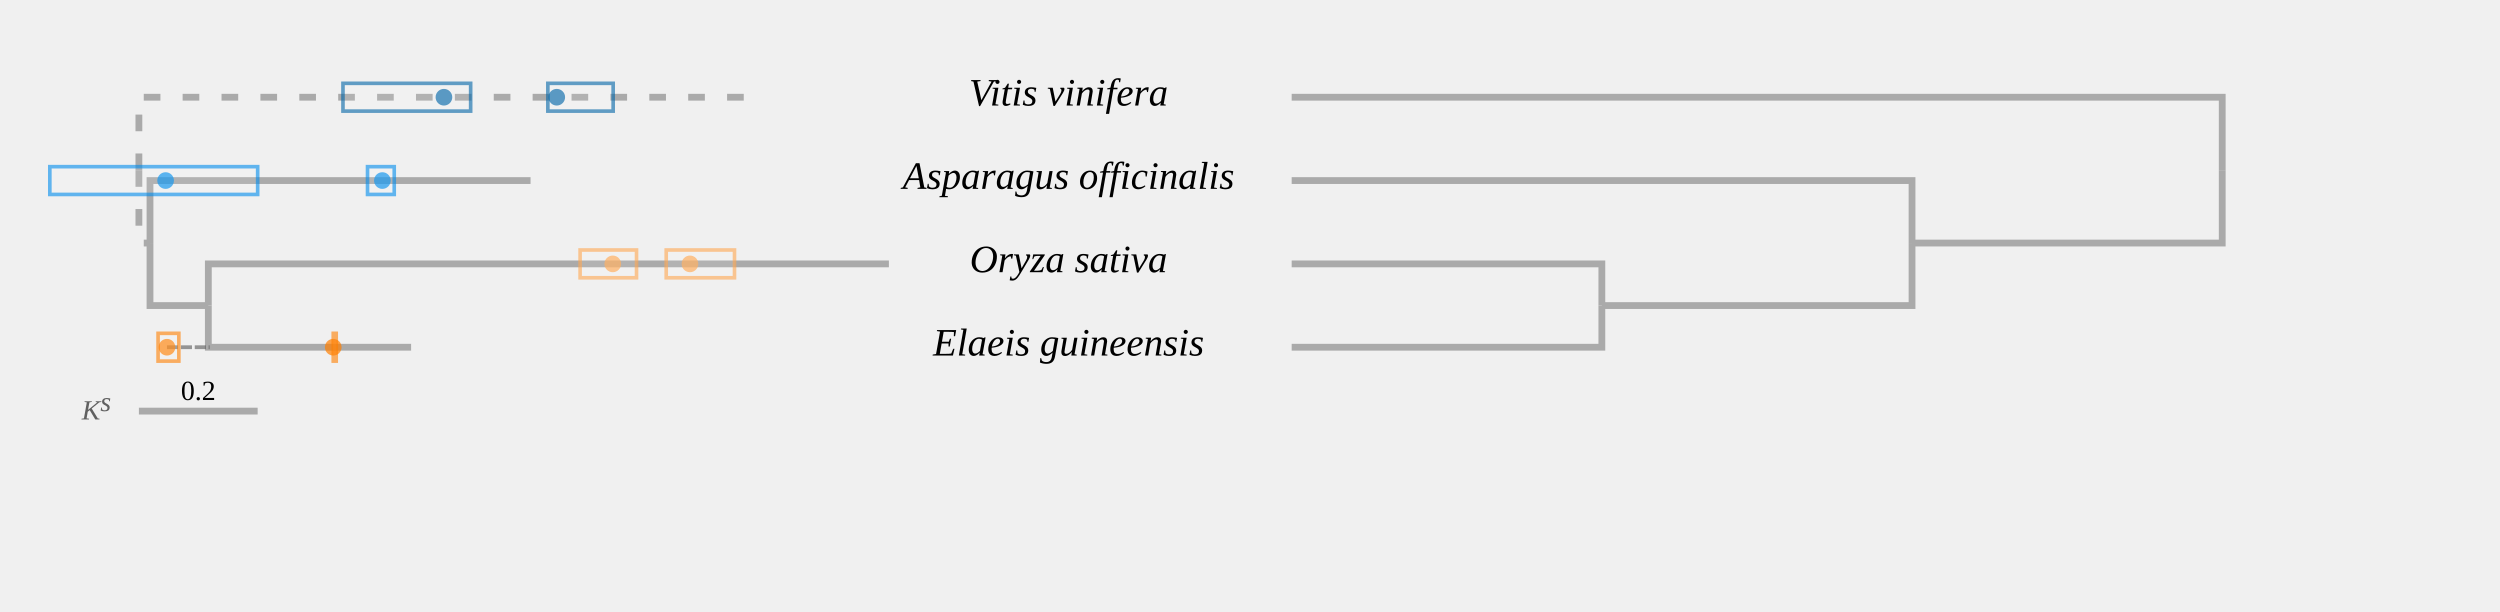
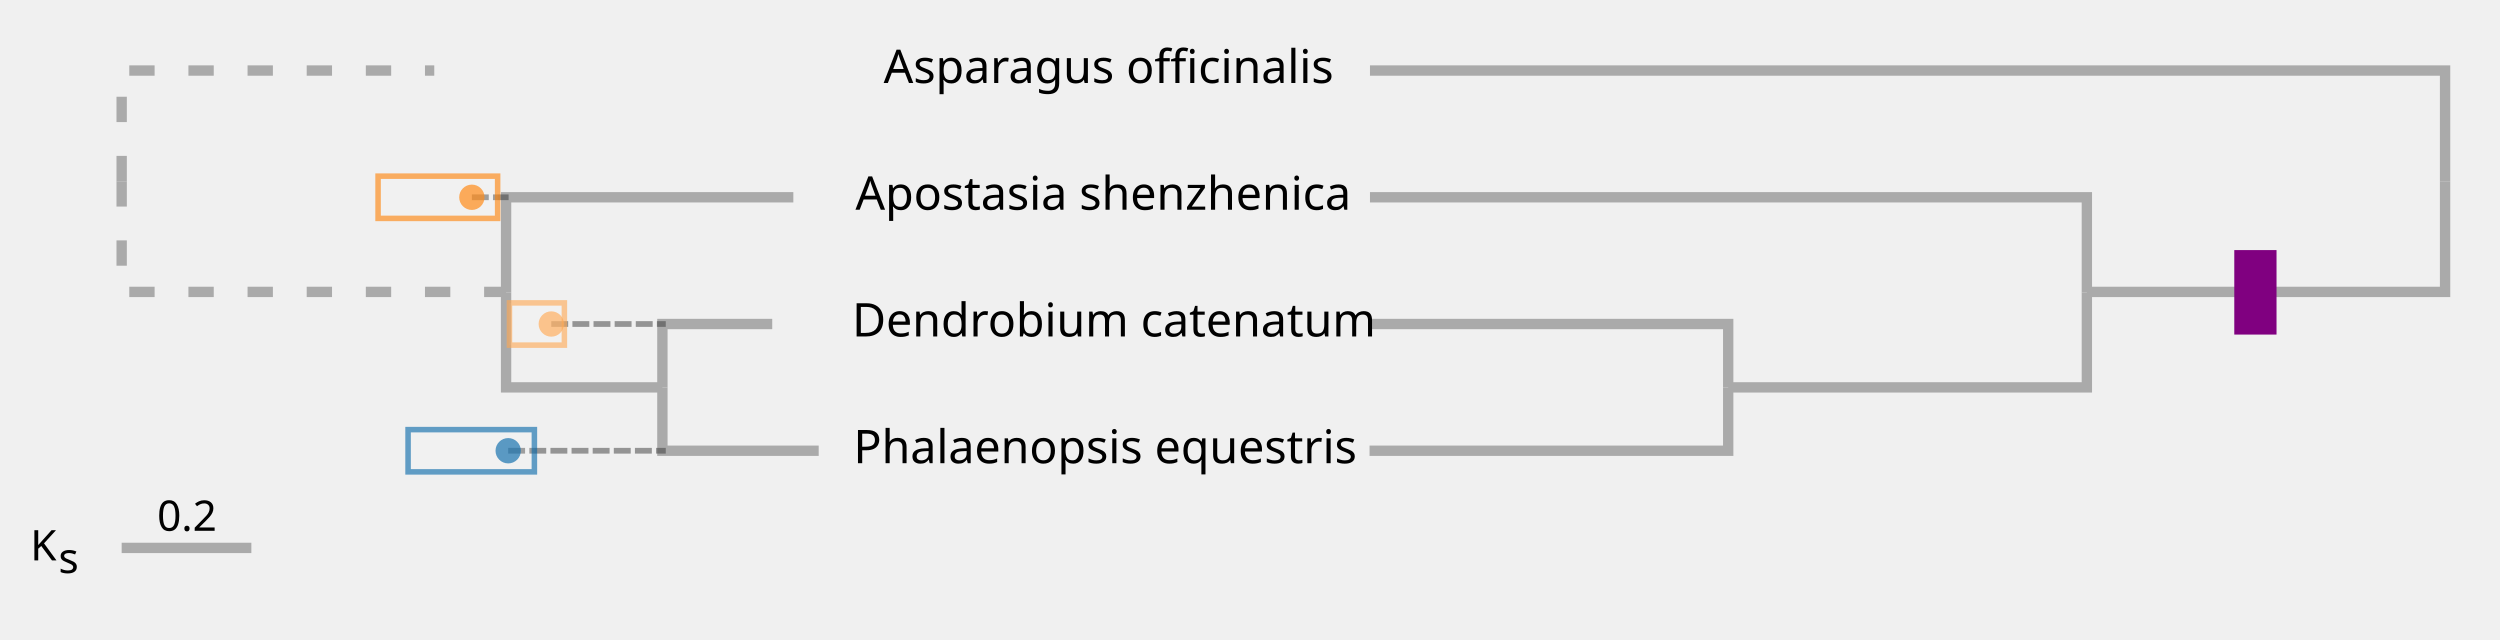
- <svg xmlns="http://www.w3.org/2000/svg" width="900" height="220">
+ <svg xmlns="http://www.w3.org/2000/svg" version="1.1" id="Layer_1" x="0px" y="0px" viewBox="0 0 591.8 151.3" style="enable-background:new 0 0 591.8 151.3;" xml:space="preserve">
+   <style type="text/css">
+ 	.st0{fill:none;stroke:#AAAAAA;stroke-width:2.45;}
+ 	.st1{fill:none;stroke:#AAAAAA;stroke-width:2.45;stroke-dasharray:6,8;}
+ 	.st2{font-family:'Arial-ItalicMT';}
+ 	.st3{font-size:10px;}
+ 	.st4{font-family:'ArialMT';}
+ 	.st5{fill:none;stroke:#3C3C3C;stroke-width:1.36;stroke-opacity:0.51;stroke-dasharray:4,1;}
+ 	.st6{fill:#FF7F00;fill-opacity:0.7;}
+ 	.st7{fill:#FFFFFF;fill-opacity:0.1;stroke:#FF7F00;stroke-width:1.31;stroke-opacity:0.6;}
+ 	.st8{fill:#FFA750;fill-opacity:0.7;}
+ 	.st9{fill:#FFFFFF;fill-opacity:0.1;stroke:#FFA750;stroke-width:1.31;stroke-opacity:0.6;}
+ 	.st10{fill:#0064A7;fill-opacity:0.7;}
+ 	.st11{fill:#FFFFFF;fill-opacity:0.1;stroke:#0064A7;stroke-width:1.31;stroke-opacity:0.6;}
+ 	.st12{font-size:11px;}
+ 	.st13{fill:#800080;}
+ </style>
  <g transform="translate(50, 20)">
-     <path class="link" d="M526.667,90 526.667,105 415,105" fill="none" stroke="#aaa" stroke-width="2.45px" />
-     <path class="link" d="M526.667,90 526.667,75 415,75" fill="none" stroke="#aaa" stroke-width="2.45px" />
-     <path class="link" d="M638.333,67.5 638.333,90 526.667,90" fill="none" stroke="#aaa" stroke-width="2.45px" />
-     <path class="link" d="M638.333,67.5 638.333,45 415,45" fill="none" stroke="#aaa" stroke-width="2.45px" />
-     <path class="link" d="M750,41.25 750,67.5 638.333,67.5" fill="none" stroke="#aaa" stroke-width="2.45px" />
-     <path class="link" d="M750,41.25 750,15 415,15" fill="none" stroke="#aaa" stroke-width="2.45px" />
-     <path class="ks-link" d="M25,90 25,105 98,105" fill="none" stroke="#aaa" stroke-width="2.45px" stroke-dasharray="none" />
-     <path class="ks-link" d="M25,90 25,75 270,75" fill="none" stroke="#aaa" stroke-width="2.45px" stroke-dasharray="none" />
-     <path class="ks-link" d="M4,67.5 4,90 25,90" fill="none" stroke="#aaa" stroke-width="2.45px" stroke-dasharray="none" />
-     <path class="ks-link" d="M4,67.5 4,45 141,45" fill="none" stroke="#aaa" stroke-width="2.45px" stroke-dasharray="none" />
-     <path class="ks-link" d="M0,41.25 0,67.5 4,67.5" fill="none" stroke="#aaa" stroke-width="2.45px" stroke-dasharray="6 8" />
-     <path class="ks-link" d="M0,41.25 0,15 218,15" fill="none" stroke="#aaa" stroke-width="2.45px" stroke-dasharray="6 8" />
-     <g class="ks-legend">
-       <text x="-10" y="131" text-anchor="end" font-size="10px" opacity="0.6">
-         <tspan font-style="italic">K<tspan baseline-shift="sub" dy="-5px">s</tspan>
-         </tspan>
-       </text>
+     <path class="st0" d="M359.1,71.7v15h-84.9" />
+     <path class="st0" d="M359.1,71.7v-15h-84.9" />
+     <path class="st0" d="M444,49.2v22.5h-84.9" />
+     <path class="st0" d="M444,49.2V26.7H274.3" />
+     <path class="st0" d="M528.8,22.9v26.2H444" />
+     <path class="st0" d="M528.8,22.9V-3.3H274.3" />
+     <path class="st0" d="M106.8,71.7v15h37" />
+     <path class="st0" d="M106.8,71.7v-15h26" />
+     <path class="st0" d="M69.8,49.2v22.5h37" />
+     <path class="st0" d="M69.8,49.2V26.7h68" />
+     <path class="st1" d="M-21.2,22.9v26.2h91" />
+     <path class="st1" d="M-21.2,22.9V-3.3h74" />
+     <g>
+       <text transform="matrix(1 0 0 1 -42.8282 112.6513)" class="st2 st3">K</text>
+       <text transform="matrix(1 0 0 1 -36.1583 115.6513)" class="st4 st3">s</text>
    </g>
-     <line class="ks-rule" x1="0" x2="42.756" y1="128" y2="128" stroke="#aaa" stroke-width="2.45" />
-     <g class="ks-legend">
-       <text x="21.378" y="124" text-anchor="middle" font-size="10px">0.2</text>
+     <line class="st0" x1="-21.2" y1="109.7" x2="9.5" y2="109.7" />
+     <g>
+       <text transform="matrix(1 0 0 1 -12.7963 105.6513)" class="st4 st3">0.2</text>
    </g>
-     <g class="ks-root-node" transform="translate(0,41.25)" />
-     <g class="ks-leaf-node" transform="translate(218,15)" />
-     <g class="ks-inner-node" transform="translate(4,67.5)" />
-     <g class="ks-leaf-node" transform="translate(141,45)" />
-     <g class="ks-inner-node" transform="translate(25,90)" />
-     <g class="ks-leaf-node" transform="translate(98,105)" />
-     <g class="ks-leaf-node" transform="translate(270,75)" />
-     <circle class="ks-peak" r="3" cx="69.967" cy="105" fill="#ff7f00" fill-opacity="0.7" />
-     <rect class="wgd_rect" x="69.967" y="100" width="1.069" height="10" stroke-width="1.31" stroke-opacity="0.6" stroke="#ff7f00" fill="white" fill-opacity="0.1" data-tippy-content="WGD in &lt;font color='red'&gt;&lt;i&gt;&lt;b&gt;Elaeis guineensis&lt;/b&gt;&lt;/i&gt;&lt;/font&gt;&lt;br&gt;Peak: &lt;font color='#00EC00'&gt;0.135&lt;/font&gt;&lt;br&gt;Confidence interval: &lt;font color='#73BF00'&gt;0.26&lt;/font&gt; - &lt;font color='orange'&gt;0.27&lt;/font&gt;" />
-     <line class="link-line-rect-peak" y1="105" y2="105" x1="10.11" x2="25.464" stroke-dasharray="4 1" stroke-width="1.36" stroke-opacity="0.51" stroke="#3C3C3C" />
-     <circle class="ks-peak" r="3" cx="10.11" cy="105" fill="#ff7f00" fill-opacity="0.7" />
-     <rect class="wgd_rect" x="6.903" y="100" width="7.482" height="10" stroke-width="1.31" stroke-opacity="0.6" stroke="#ff7f00" fill="white" fill-opacity="0.1" data-tippy-content="WGD in &lt;font color='red'&gt;&lt;i&gt;&lt;b&gt;Elaeis guineensis&lt;/b&gt;&lt;/i&gt;&lt;/font&gt;&lt;br&gt;Peak: &lt;font color='#00EC00'&gt;0.415&lt;/font&gt;&lt;br&gt;Confidence interval: &lt;font color='#73BF00'&gt;0.79&lt;/font&gt; - &lt;font color='orange'&gt;0.86&lt;/font&gt;" />
-     <circle class="ks-peak" r="3" cx="198.384" cy="75" fill="#FFA750" fill-opacity="0.7" />
-     <rect class="wgd_rect" x="189.833" y="70" width="24.584" height="10" stroke-width="1.31" stroke-opacity="0.6" stroke="#FFA750" fill="white" fill-opacity="0.1" data-tippy-content="WGD in &lt;font color='red'&gt;&lt;i&gt;&lt;b&gt;Oryza sativa&lt;/b&gt;&lt;/i&gt;&lt;/font&gt;&lt;br&gt;Peak: &lt;font color='#00EC00'&gt;0.335&lt;/font&gt;&lt;br&gt;Confidence interval: &lt;font color='#73BF00'&gt;0.52&lt;/font&gt; - &lt;font color='orange'&gt;0.75&lt;/font&gt;" />
-     <circle class="ks-peak" r="3" cx="170.593" cy="75" fill="#FFA750" fill-opacity="0.7" />
-     <rect class="wgd_rect" x="158.835" y="70" width="20.309" height="10" stroke-width="1.31" stroke-opacity="0.6" stroke="#FFA750" fill="white" fill-opacity="0.1" data-tippy-content="WGD in &lt;font color='red'&gt;&lt;i&gt;&lt;b&gt;Oryza sativa&lt;/b&gt;&lt;/i&gt;&lt;/font&gt;&lt;br&gt;Peak: &lt;font color='#00EC00'&gt;0.465&lt;/font&gt;&lt;br&gt;Confidence interval: &lt;font color='#73BF00'&gt;0.85&lt;/font&gt; - &lt;font color='orange'&gt;1.04&lt;/font&gt;" />
-     <circle class="ks-peak" r="3" cx="150.433" cy="15" fill="#0064A7" fill-opacity="0.7" />
-     <rect class="wgd_rect" x="147.226" y="10" width="23.516" height="10" stroke-width="1.31" stroke-opacity="0.6" stroke="#0064A7" fill="white" fill-opacity="0.1" data-tippy-content="WGD in &lt;font color='red'&gt;&lt;i&gt;&lt;b&gt;Vitis vinifera&lt;/b&gt;&lt;/i&gt;&lt;/font&gt;&lt;br&gt;Peak: &lt;font color='#00EC00'&gt;0.32&lt;/font&gt;&lt;br&gt;Confidence interval: &lt;font color='#73BF00'&gt;0.45&lt;/font&gt; - &lt;font color='orange'&gt;0.67&lt;/font&gt;" />
-     <circle class="ks-peak" r="3" cx="109.815" cy="15" fill="#0064A7" fill-opacity="0.7" />
-     <rect class="wgd_rect" x="73.472" y="10" width="45.962" height="10" stroke-width="1.31" stroke-opacity="0.6" stroke="#0064A7" fill="white" fill-opacity="0.1" data-tippy-content="WGD in &lt;font color='red'&gt;&lt;i&gt;&lt;b&gt;Vitis vinifera&lt;/b&gt;&lt;/i&gt;&lt;/font&gt;&lt;br&gt;Peak: &lt;font color='#00EC00'&gt;0.51&lt;/font&gt;&lt;br&gt;Confidence interval: &lt;font color='#73BF00'&gt;0.93&lt;/font&gt; - &lt;font color='orange'&gt;1.36&lt;/font&gt;" />
-     <circle class="ks-peak" r="3" cx="87.652" cy="45" fill="#008DEC" fill-opacity="0.7" />
-     <rect class="wgd_rect" x="82.308" y="40" width="9.62" height="10" stroke-width="1.31" stroke-opacity="0.6" stroke="#008DEC" fill="white" fill-opacity="0.1" data-tippy-content="WGD in &lt;font color='red'&gt;&lt;i&gt;&lt;b&gt;Asparagus officinalis&lt;/b&gt;&lt;/i&gt;&lt;/font&gt;&lt;br&gt;Peak: &lt;font color='#00EC00'&gt;0.25&lt;/font&gt;&lt;br&gt;Confidence interval: &lt;font color='#73BF00'&gt;0.46&lt;/font&gt; - &lt;font color='orange'&gt;0.55&lt;/font&gt;" />
-     <circle class="ks-peak" r="3" cx="9.623" cy="45" fill="#008DEC" fill-opacity="0.7" />
-     <rect class="wgd_rect" x="-32.063" y="40" width="74.822" height="10" stroke-width="1.31" stroke-opacity="0.6" stroke="#008DEC" fill="white" fill-opacity="0.1" data-tippy-content="WGD in &lt;font color='red'&gt;&lt;i&gt;&lt;b&gt;Asparagus officinalis&lt;/b&gt;&lt;/i&gt;&lt;/font&gt;&lt;br&gt;Peak: &lt;font color='#00EC00'&gt;0.615&lt;/font&gt;&lt;br&gt;Confidence interval: &lt;font color='#73BF00'&gt;0.92&lt;/font&gt; - &lt;font color='orange'&gt;1.62&lt;/font&gt;" />
-     <g class="root node" transform="translate(0,41.25)" />
-     <g class="leaf node" transform="translate(335,15)">
-       <text class="my-text" dx="-0.312" dy="3" text-anchor="middle" font-size="14px" fill="black" font-style="italic">Vitis vinifera</text>
+     <g transform="translate(0,41.25)">
+ 	</g>
+     <g transform="translate(91,67.5)">
+ 	</g>
+     <g transform="translate(128,90)">
+ 	</g>
+     <g transform="translate(165,105)">
+ 	</g>
+     <g transform="translate(154,75)">
+ 	</g>
+     <g transform="translate(159,45)">
+ 	</g>
+     <g transform="translate(74,15)">
+ 	</g>
+     <line class="st5" x1="61.7" y1="26.7" x2="70.4" y2="26.7" />
+     <circle class="st6" cx="61.7" cy="26.7" r="3" />
+     <rect x="39.5" y="21.7" class="st7" width="28.3" height="10" />
+     <line class="st5" x1="80.5" y1="56.7" x2="107.6" y2="56.7" />
+     <circle class="st8" cx="80.5" cy="56.7" r="3" />
+     <rect x="70.6" y="51.7" class="st9" width="13" height="10" />
+     <line class="st5" x1="70.3" y1="86.7" x2="107.6" y2="86.7" />
+     <circle class="st10" cx="70.3" cy="86.7" r="3" />
+     <rect x="46.6" y="81.7" class="st11" width="29.9" height="10" />
+     <g transform="translate(0,41.25)">
+ 	</g>
+     <g transform="translate(84.85714,67.5)">
+ 	</g>
+     <g transform="translate(169.7143,90)">
+ 	</g>
+     <g transform="translate(254.5714,105)">
+       <text transform="matrix(1 0 0 1 -102.533 -15.3487)" class="st2 st12">Phalaenopsis equestris</text>
    </g>
-     <g class="inner node" transform="translate(111.6667,67.5)" />
-     <g class="leaf node" transform="translate(335,45)">
-       <text class="my-text" dx="-0.312" dy="3" text-anchor="middle" font-size="14px" fill="black" font-style="italic">Asparagus officinalis</text>
+     <g transform="translate(254.5714,75)">
+       <text transform="matrix(1 0 0 1 -102.8553 -15.3487)" class="st2 st12">Dendrobium catenatum</text>
    </g>
-     <g class="inner node" transform="translate(223.3333,90)" />
-     <g class="leaf node" transform="translate(335,105)">
-       <text class="my-text" dx="-0.312" dy="3" text-anchor="middle" font-size="14px" fill="black" font-style="italic">Elaeis guineensis</text>
+     <g transform="translate(254.5714,45)">
+       <text transform="matrix(1 0 0 1 -102.0723 -15.3487)" class="st2 st12">Apostasia shenzhenica</text>
    </g>
-     <g class="leaf node" transform="translate(335,75)">
-       <text class="my-text" dx="-0.312" dy="3" text-anchor="middle" font-size="14px" fill="black" font-style="italic">Oryza sativa</text>
+     <g transform="translate(254.5714,15)">
+       <text transform="matrix(1 0 0 1 -95.3985 -15.3487)" class="st2 st12">Asparagus officinalis</text>
    </g>
+     <rect x="478.9" y="39.2" class="st13" width="10" height="20" />
  </g>
</svg>
